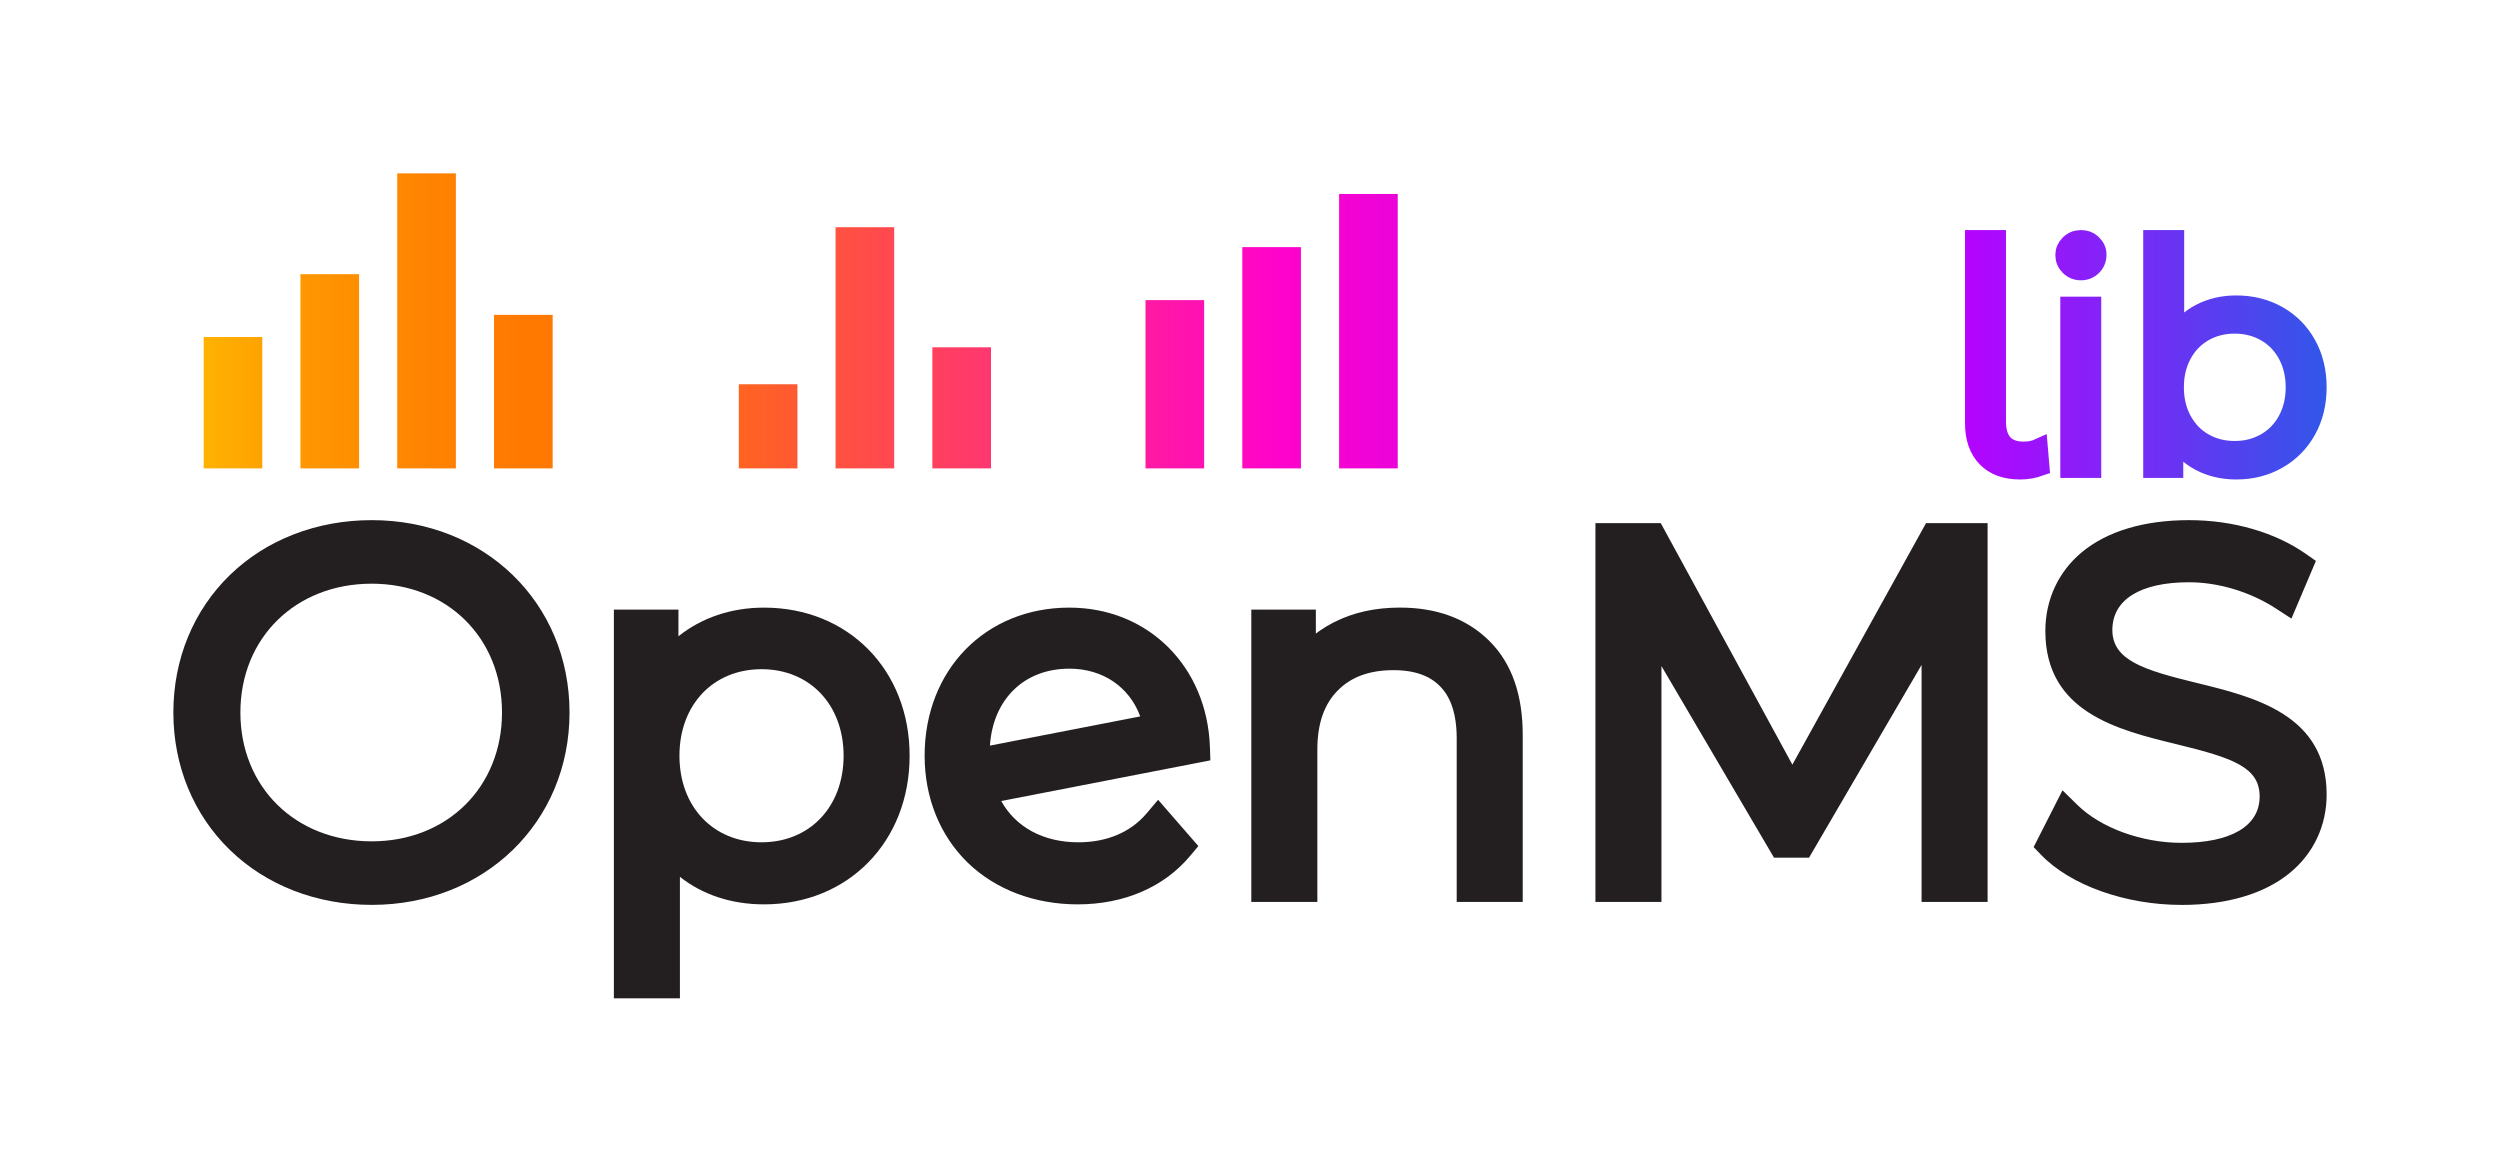
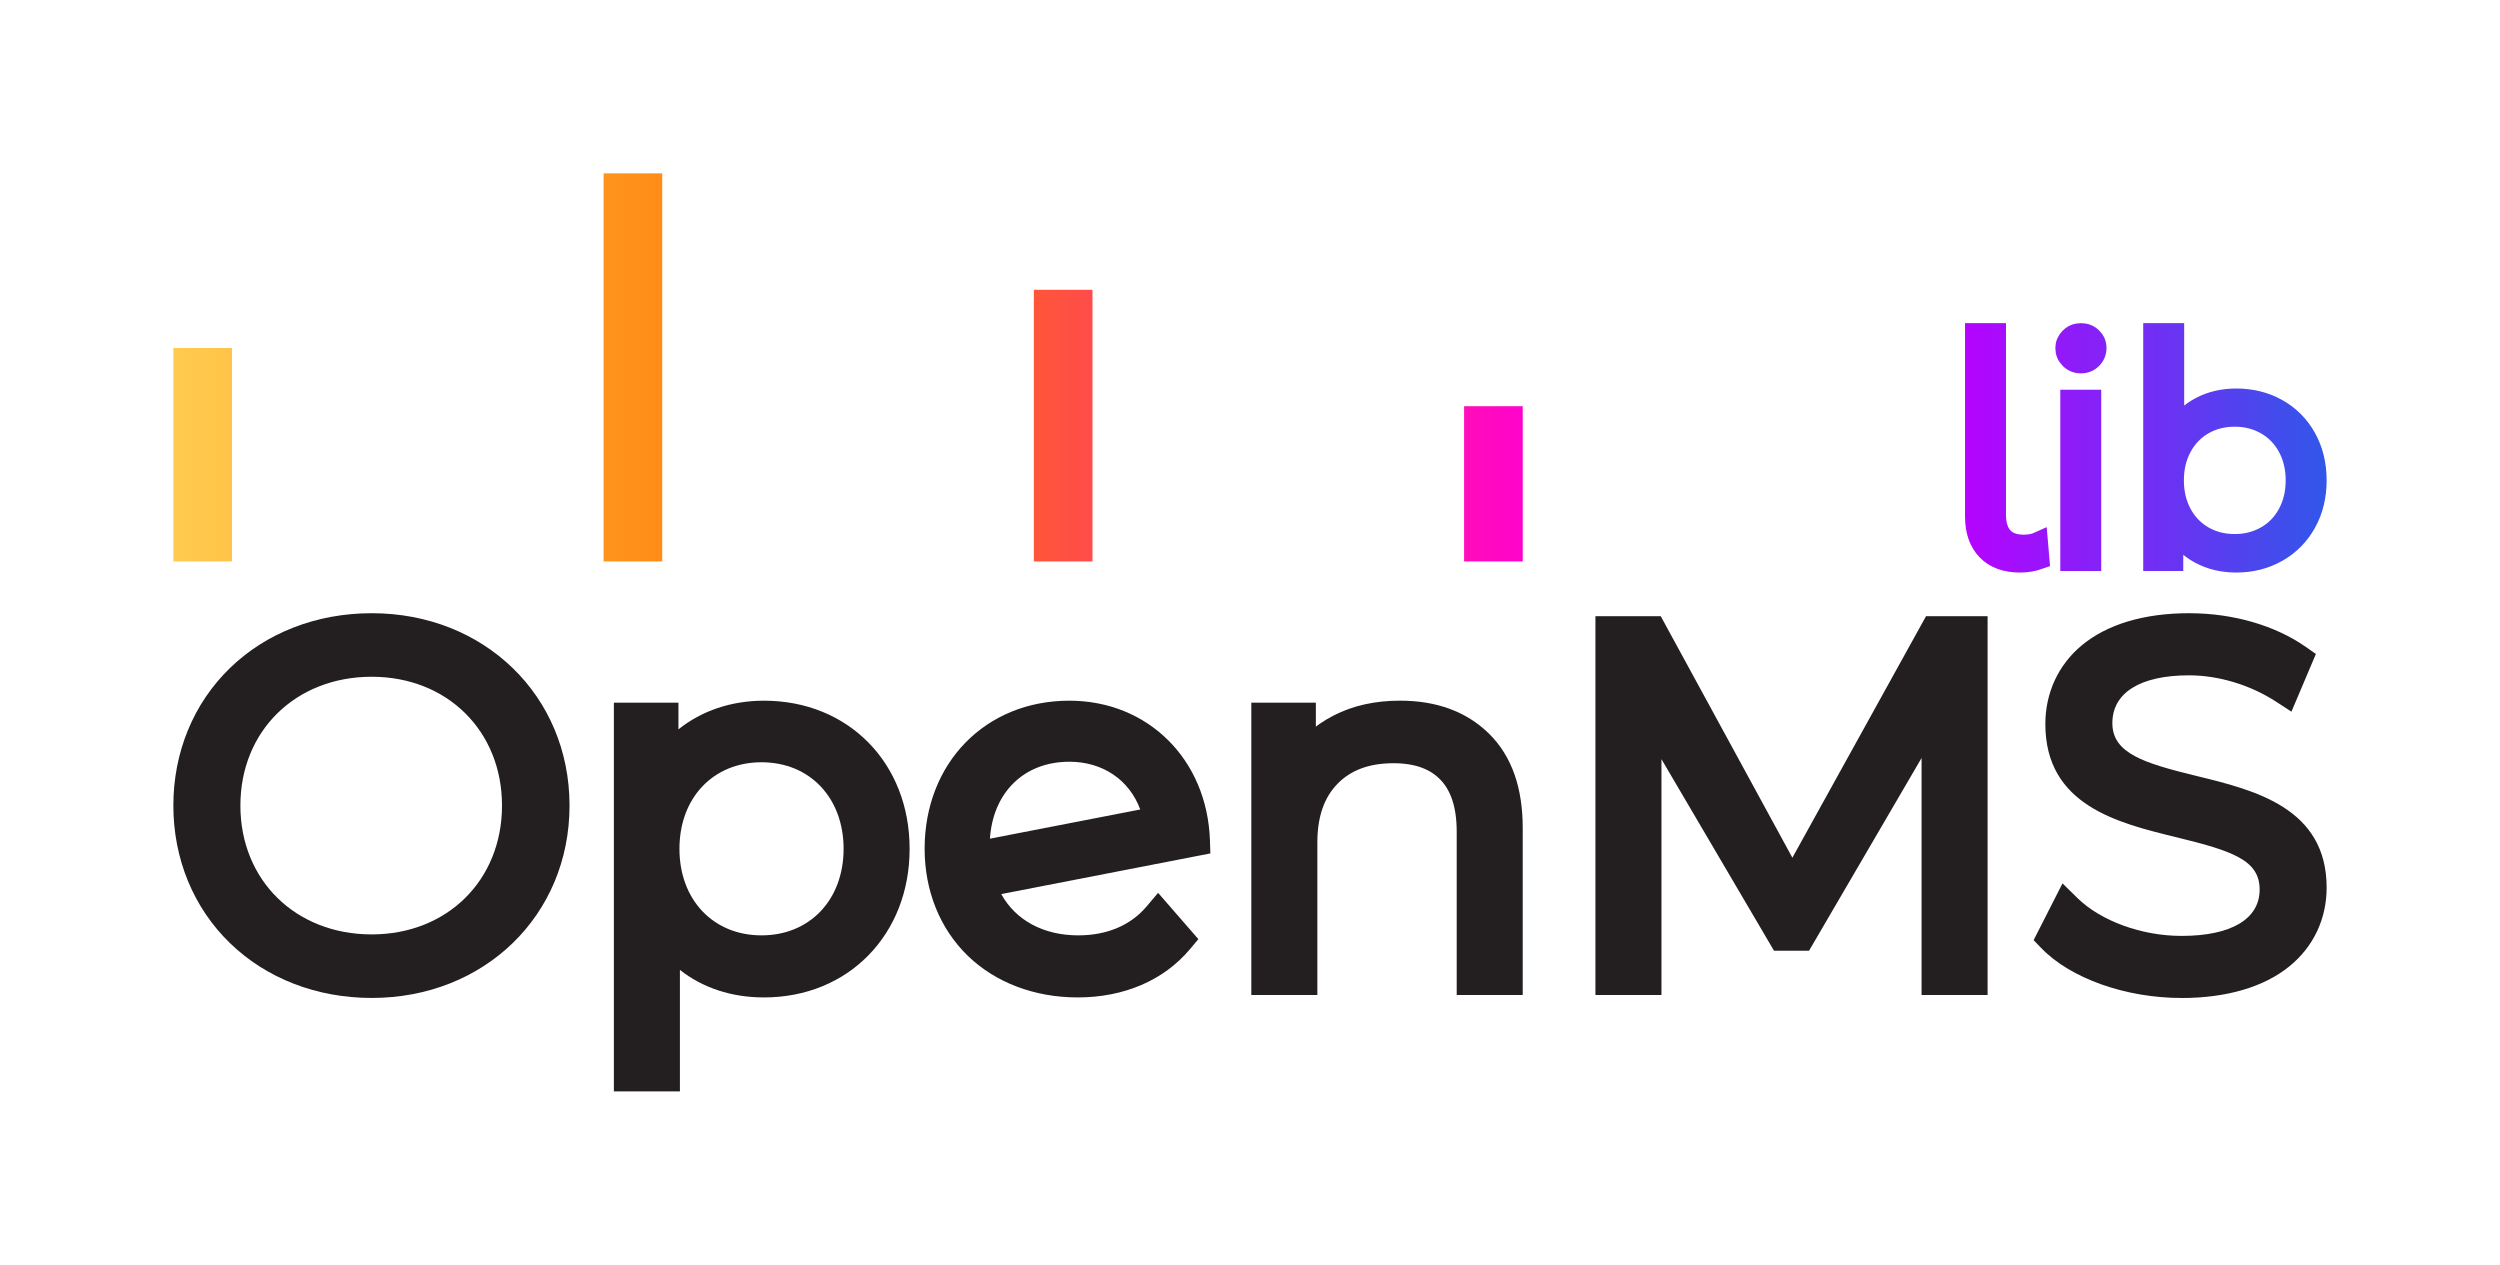
- <svg xmlns="http://www.w3.org/2000/svg" viewBox="-34.63 -66.91 966.23 452.85" role="img" aria-labelledby="title">
+ <svg xmlns="http://www.w3.org/2000/svg" viewBox="-34.63 -102.88 966.23 488.82" role="img" aria-labelledby="title">
  <defs>
-     <linearGradient id="openms-bars" x1="44.08" y1="0" x2="811.73" y2="0" gradientUnits="userSpaceOnUse">
-       <stop offset="0" stop-color="#ffb401" />
-       <stop offset="0" stop-color="#ffb201" />
-       <stop offset="0.05" stop-color="#ff9701" />
-       <stop offset="0.11" stop-color="#ff8401" />
-       <stop offset="0.16" stop-color="#ff7901" />
-       <stop offset="0.22" stop-color="#ff7501" />
-       <stop offset="0.54" stop-color="#ff03cb" />
-       <stop offset="0.77" stop-color="#b503ff" />
-       <stop offset="0.91" stop-color="#3157e9" />
+     <linearGradient id="openms-peak" x1="32.37" y1="0" x2="553.89" y2="0" gradientUnits="userSpaceOnUse">
+       <stop offset="0" stop-color="#ffcb4f" />
+       <stop offset="0.5" stop-color="#ff7501" />
+       <stop offset="1" stop-color="#ff03cb" />
    </linearGradient>
    <linearGradient id="openms-lib" x1="8.117" y1="0" x2="147.873" y2="0" gradientUnits="userSpaceOnUse">
      <stop offset="0" stop-color="#b503ff" />
      <stop offset="1" stop-color="#3157e9" />
    </linearGradient>
  </defs>
-   <g id="spectrum_bar_01" fill="url(#openms-bars)">
-     <rect x="44.08" y="63.342" width="22.66" height="50.778" />
+   <g id="peak_bar_1" fill="url(#openms-peak)">
+     <rect x="32.37" y="31.62" width="22.66" height="82.5" />
  </g>
-   <g id="spectrum_bar_02" fill="url(#openms-bars)">
-     <rect x="81.49" y="39.059" width="22.66" height="75.061" />
+   <g id="peak_bar_2" fill="url(#openms-peak)">
+     <rect x="198.657" y="-35.88" width="22.66" height="150" />
  </g>
-   <g id="spectrum_bar_03" fill="url(#openms-bars)">
-     <rect x="118.9" y="0.09" width="22.66" height="114.03" />
+   <g id="peak_bar_3" fill="url(#openms-peak)">
+     <rect x="364.943" y="9.12" width="22.66" height="105" />
  </g>
-   <g id="spectrum_bar_04" fill="url(#openms-bars)">
-     <rect x="156.3" y="54.781" width="22.66" height="59.339" />
-   </g>
-   <g id="spectrum_bar_05" fill="url(#openms-bars)">
-     <rect x="250.91" y="81.605" width="22.66" height="32.515" />
-   </g>
-   <g id="spectrum_bar_06" fill="url(#openms-bars)">
-     <rect x="288.31" y="20.901" width="22.66" height="93.219" />
-   </g>
-   <g id="spectrum_bar_07" fill="url(#openms-bars)">
-     <rect x="325.72" y="67.318" width="22.66" height="46.802" />
-   </g>
-   <g id="spectrum_bar_08" fill="url(#openms-bars)">
-     <rect x="408.1" y="49.083" width="22.66" height="65.037" />
-   </g>
-   <g id="spectrum_bar_09" fill="url(#openms-bars)">
-     <rect x="445.51" y="28.601" width="22.66" height="85.519" />
-   </g>
-   <g id="spectrum_bar_10" fill="url(#openms-bars)">
-     <rect x="482.92" y="8.056" width="22.66" height="106.064" />
+   <g id="peak_bar_4" fill="url(#openms-peak)">
+     <rect x="531.23" y="54.12" width="22.66" height="60" />
  </g>
  <g id="letter_O" fill="#231f20">
    <path d="m38.31,208.47c0-39.2,29.98-68.41,70.72-68.41s70.52,29.02,70.52,68.41-30.17,68.41-70.52,68.41c-40.74-.01-70.72-29.22-70.72-68.41Zm127.02,0c0-32.09-24.02-55.73-56.3-55.73s-56.69,23.64-56.69,55.73,24.21,55.73,56.69,55.73c32.28-.01,56.3-23.65,56.3-55.73Z" />
    <path d="m109.03,282.82c-21.23,0-40.68-7.53-54.77-21.19-14.11-13.68-21.89-32.56-21.89-53.16s7.77-39.49,21.89-53.17c14.09-13.66,33.54-21.18,54.77-21.18,43.59,0,76.46,31.96,76.46,74.35s-32.87,74.35-76.46,74.35Zm0-136.82c-37.54,0-64.78,26.27-64.78,62.47s27.24,62.46,64.78,62.47c17.99,0,34.42-6.31,46.26-17.76,11.81-11.43,18.32-27.31,18.32-44.71s-6.51-33.28-18.32-44.71c-11.84-11.45-28.27-17.76-46.26-17.76Zm0,124.14c-35.71,0-62.63-26.51-62.63-61.67s26.93-61.67,62.63-61.67,62.24,26.51,62.24,61.67-26.76,61.66-62.24,61.67Zm0-111.46c-29.41,0-50.75,20.94-50.75,49.79s21.34,49.79,50.75,49.79c29.18,0,50.36-20.95,50.36-49.79s-21.18-49.79-50.36-49.79Z" />
  </g>
  <g id="letter_p" fill="#231f20">
    <path d="m310.99,225.18c0,30.75-21.52,51.5-50.35,51.5-16.14,0-29.98-6.92-38.43-19.99v56.31h-13.64v-138.36h13.07v19.99c8.26-13.45,22.29-20.76,39.01-20.76,28.82,0,50.34,20.76,50.34,51.31Zm-13.64,0c0-23.44-16.33-39.39-37.66-39.39s-37.66,15.95-37.66,39.39,16.14,39.39,37.66,39.39,37.66-15.75,37.66-39.39Z" />
    <path d="m228.15,318.94h-25.52v-150.24h24.95v10.31c8.93-7.16,20.38-11.08,33.07-11.08,32.61,0,56.28,24.08,56.28,57.25s-23.67,57.44-56.29,57.44c-12.55,0-23.68-3.7-32.49-10.64v46.96Zm-13.64-11.88h1.76v-70.5l1.7,2.63c-1.23-4.36-1.88-9.06-1.88-14.01,0-4.43.52-8.66,1.51-12.62l-1.9,3.09v-35.07h-1.19v126.48Zm35.68-37.5c3.3.78,6.8,1.17,10.45,1.17,26.15,0,44.41-18.73,44.41-45.56s-18.26-45.37-44.4-45.37c-.87,0-1.73.02-2.59.07.54-.02,1.08-.03,1.63-.03,25.26,0,43.6,19.06,43.6,45.33s-18.34,45.33-43.6,45.33c-3.29,0-6.47-.32-9.5-.95Zm9.5-77.83c-18.68,0-31.72,13.75-31.72,33.45s13.04,33.45,31.72,33.45,31.72-13.75,31.72-33.45-13.04-33.45-31.72-33.45Z" />
  </g>
  <g id="letter_e" fill="#231f20">
    <path d="m413.03,251.32l7.69,8.84c-9.03,10.76-22.87,16.52-38.82,16.52-31.51,0-53.23-21.52-53.23-51.5s20.95-51.31,49.97-51.31c27.09,0,47.46,19.79,48.42,48.23l-83.01,16.14c5,16.34,19.22,26.33,38.05,26.33,12.48,0,23.44-4.41,30.93-13.25Zm-71.1-27.1c0,1.54,0,2.88.19,4.23l71.29-13.84c-2.88-16.53-16.14-29.02-34.78-29.02-21.52.01-36.7,15.76-36.7,38.63Z" />
    <path d="m381.9,282.62c-16.74,0-31.86-5.75-42.58-16.19-10.7-10.43-16.59-25.07-16.59-41.25,0-33.17,23.51-57.25,55.91-57.25,30.44,0,53.3,22.7,54.36,53.97l.17,5.06-80.83,15.72c5.58,10.1,16.29,15.95,29.76,15.95,11.09,0,20.22-3.86,26.4-11.15l4.47-5.28,15.56,17.89-3.26,3.89c-10.09,12.02-25.49,18.64-43.37,18.64Zm-16.99-100.9c-18.36,5.39-30.3,21.77-30.3,43.46,0,26.82,19.45,45.56,47.29,45.56,11.65,0,21.89-3.39,29.49-9.67-7.89,6.13-18.02,9.44-29.29,9.44-21.21,0-37.97-11.7-43.73-30.53l-1.93-6.31.41-.08-.61-4.31c-.25-1.76-.25-3.36-.25-5.06,0-12.57,4.23-23.93,11.92-31.99,4.66-4.88,10.47-8.45,17-10.51Zm13.72,9.81c-17.45,0-29.47,11.83-30.66,29.73l58.09-11.28c-4.18-11.38-14.43-18.46-27.42-18.46Zm17.76-8.17c11.89,5.37,20.43,16.21,22.87,30.23l.67,3.84.79-.15c-2.04-15.91-11.12-28.19-24.33-33.92Z" />
  </g>
  <g id="letter_n_short" fill="#231f20" stroke="#231f20">
    <path d="M547.95 217.11V275.73H534.31V218.45Q534.31 202.69 526.43 194.43Q518.55 186.16 503.94 186.16Q487.60 186.16 478.09 195.87Q468.58 205.58 468.58 222.68V275.73H454.93V174.63H468.00V193.28Q473.57 184.05 483.47 178.96Q493.37 173.86 506.44 173.86Q525.47 173.86 536.71 184.92Q547.95 195.97 547.95 217.11Z" stroke-width="11.88" stroke-linejoin="miter" />
  </g>
  <g id="letter_M" fill="#231f20" transform="translate(53.60 -187.20)">
    <path d="m674.02,328.42v134.51h-13.64v-107.61l-52.84,90.51h-6.73l-52.84-89.94v107.04h-13.64v-134.51h15.79l54.35,99.74,55.19-99.74h14.36Z" />
    <path d="m679.96,468.87h-25.52v-91.59l-43.49,74.49h-13.54l-43.5-74.04v91.14h-25.52v-146.39h25.25l50.87,93.34,51.65-93.34h23.8v146.39Zm-13.64-11.88h1.76v-122.63h-1.76v122.63Zm-126.05,0h1.76v-122.63h-1.76v122.63Zm1.94-122.63l60.44,102.88-56.06-102.88h-4.38Zm120.95,0l-46.79,84.56,49.37-84.56h-2.58Z" />
  </g>
  <g id="letter_S" fill="#231f20" transform="translate(53.60 -187.20)">
    <path d="m704.96,446.6l5.57-10.95c9.61,9.42,26.71,16.33,44.39,16.33,25.17,0,36.12-10.57,36.12-23.83,0-36.9-82.82-14.22-82.82-63.99,0-19.79,15.37-36.9,49.58-36.9,15.18,0,30.94,4.42,41.7,11.92l-4.81,11.34c-11.53-7.5-24.98-11.14-36.9-11.14-24.6,0-35.55,10.95-35.55,24.41,0,36.9,82.82,14.6,82.82,63.6,0,19.79-15.76,36.7-50.15,36.7-20.17,0-39.96-7.12-49.95-17.49Z" />
    <path d="m754.91,470.03c-21.64,0-42.93-7.58-54.23-19.31l-2.93-3.04,11.16-21.94,5.78,5.67c9.07,8.89,24.86,14.63,40.23,14.63,19.18,0,30.18-6.52,30.18-17.89s-10.33-14.92-32.25-20.26c-22.53-5.49-50.57-12.32-50.57-43.73,0-12.07,5.01-22.88,14.1-30.44,9.76-8.11,24.08-12.4,41.42-12.4s33.43,4.85,45.1,12.99l3.95,2.76-9.46,22.3-5.94-3.86c-9.94-6.47-22.21-10.18-33.66-10.18-18.82,0-29.61,6.73-29.61,18.47s12.35,15.49,32.49,20.41c22.42,5.47,50.33,12.29,50.33,43.19,0,12.05-5.1,22.84-14.37,30.38-9.86,8.02-24.29,12.26-41.72,12.26Zm-42.61-24.77c9.73,7.81,26.2,12.88,42.61,12.88,27.27,0,44.21-11.79,44.21-30.76,0-20.07-16.34-25.56-41.27-31.65-19.48-4.75-41.55-10.14-41.55-31.95,0-14.67,10.9-30.35,41.49-30.35,11.42,0,23.5,3.07,34.06,8.56l.2-.46c-9.41-5.21-22.08-8.34-34.25-8.34-27.33,0-43.64,11.57-43.64,30.96,0,20.54,16.43,26.08,41.5,32.19,19.37,4.72,41.32,10.06,41.32,31.8,0,8.77-3.93,16.47-11.06,21.68-7.34,5.37-17.77,8.09-31,8.09-15.32,0-31.15-4.95-42.46-12.97l-.16.31Z" />
  </g>
  <g id="text_lib" fill="url(#openms-lib)" stroke="url(#openms-lib)" transform="translate(716.72 0.00)">
    <path d="M11.80 96.72V25.70H20.26V96.01Q20.26 101.61 22.88 104.53Q25.50 107.45 30.74 107.45Q34.08 107.45 36.46 106.37L37.06 113.41Q33.37 114.72 29.43 114.72Q20.97 114.72 16.39 109.95Q11.80 105.18 11.80 96.72Z M48.62 51.44H57.08V114.12H48.62ZM46.71 31.66Q46.71 29.28 48.50 27.49Q50.29 25.70 52.91 25.70Q55.53 25.70 57.32 27.43Q59.11 29.16 59.11 31.54Q59.11 34.16 57.32 35.95Q55.53 37.74 52.91 37.74Q50.29 37.74 48.50 35.95Q46.71 34.16 46.71 31.66Z M144.19 82.78Q144.19 92.07 140.14 99.34Q136.09 106.61 128.94 110.66Q121.79 114.72 112.97 114.72Q105.10 114.72 98.85 111.38Q92.59 108.04 88.78 101.73V114.12H80.67V25.70H89.13V63.36Q93.07 57.28 99.20 54.12Q105.34 50.96 112.97 50.96Q121.79 50.96 128.94 54.96Q136.09 58.95 140.14 66.22Q144.19 73.49 144.19 82.78ZM135.73 82.78Q135.73 75.63 132.69 70.03Q129.65 64.43 124.29 61.39Q118.93 58.35 112.37 58.35Q105.70 58.35 100.40 61.39Q95.09 64.43 92.05 70.03Q89.02 75.63 89.02 82.78Q89.02 89.93 92.05 95.53Q95.09 101.13 100.40 104.17Q105.70 107.21 112.37 107.21Q118.93 107.21 124.29 104.17Q129.65 101.13 132.69 95.53Q135.73 89.93 135.73 82.78Z" stroke-width="7.37" stroke-linejoin="miter" />
  </g>
</svg>
